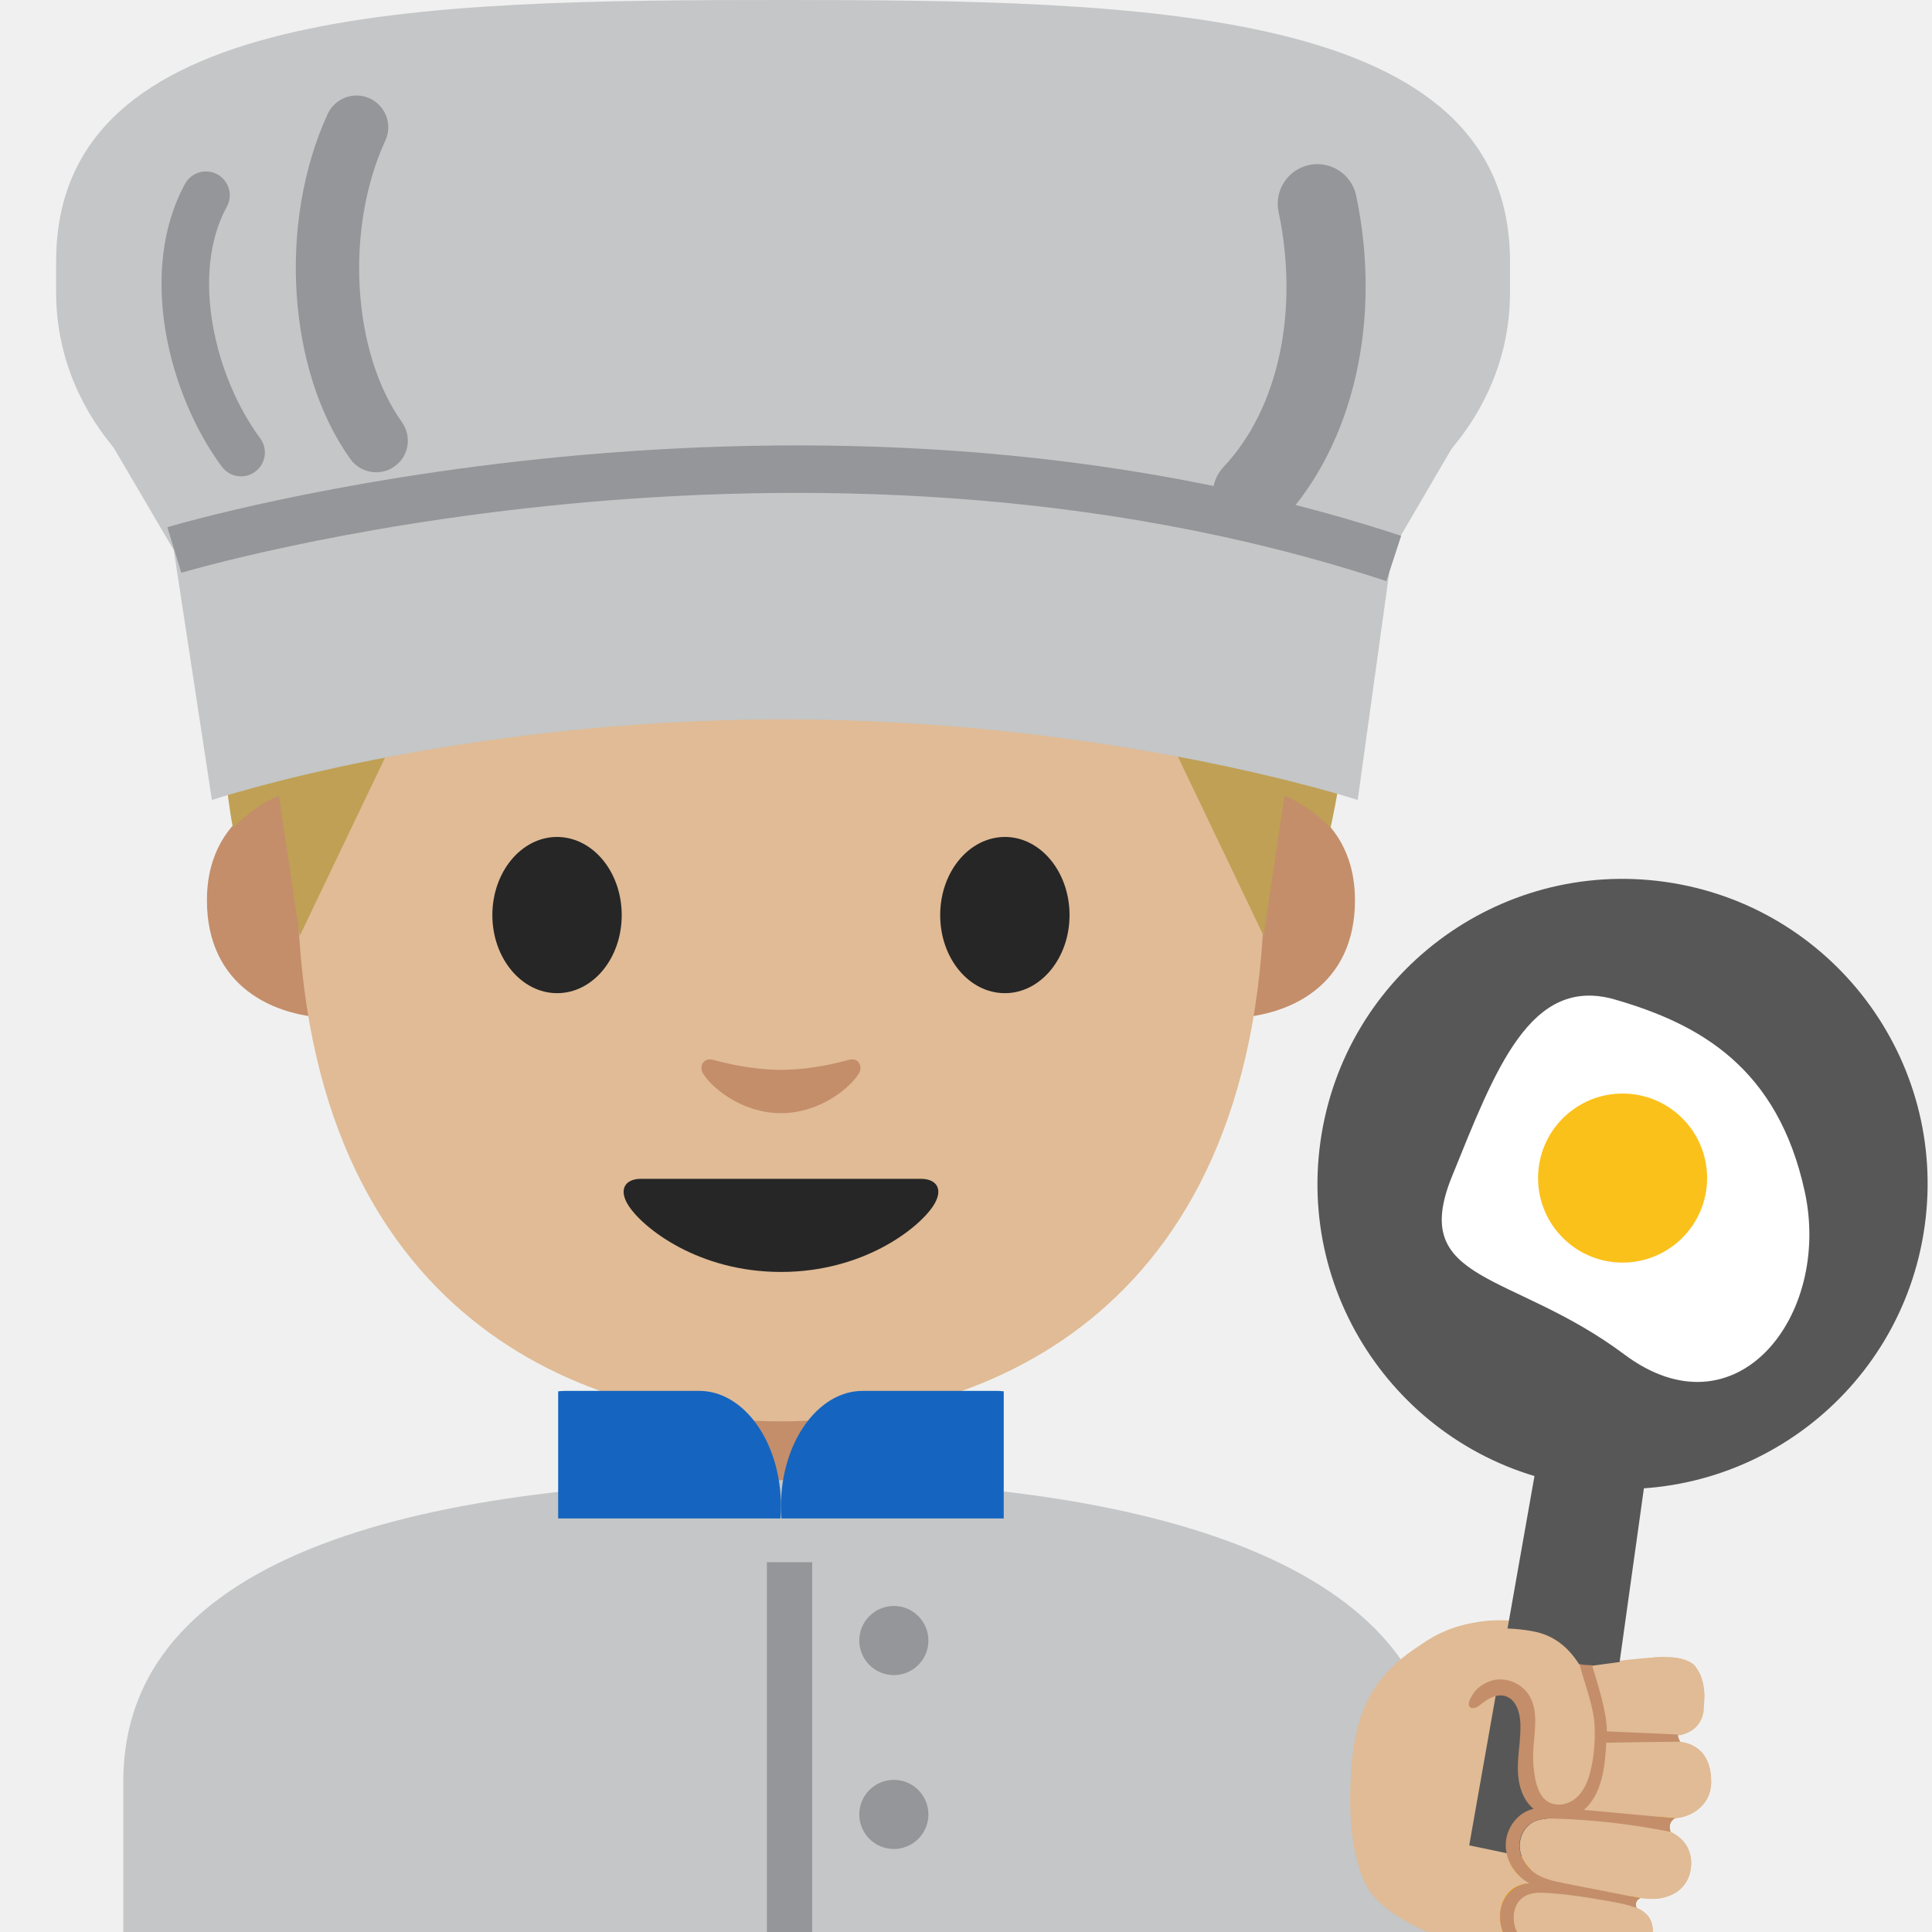
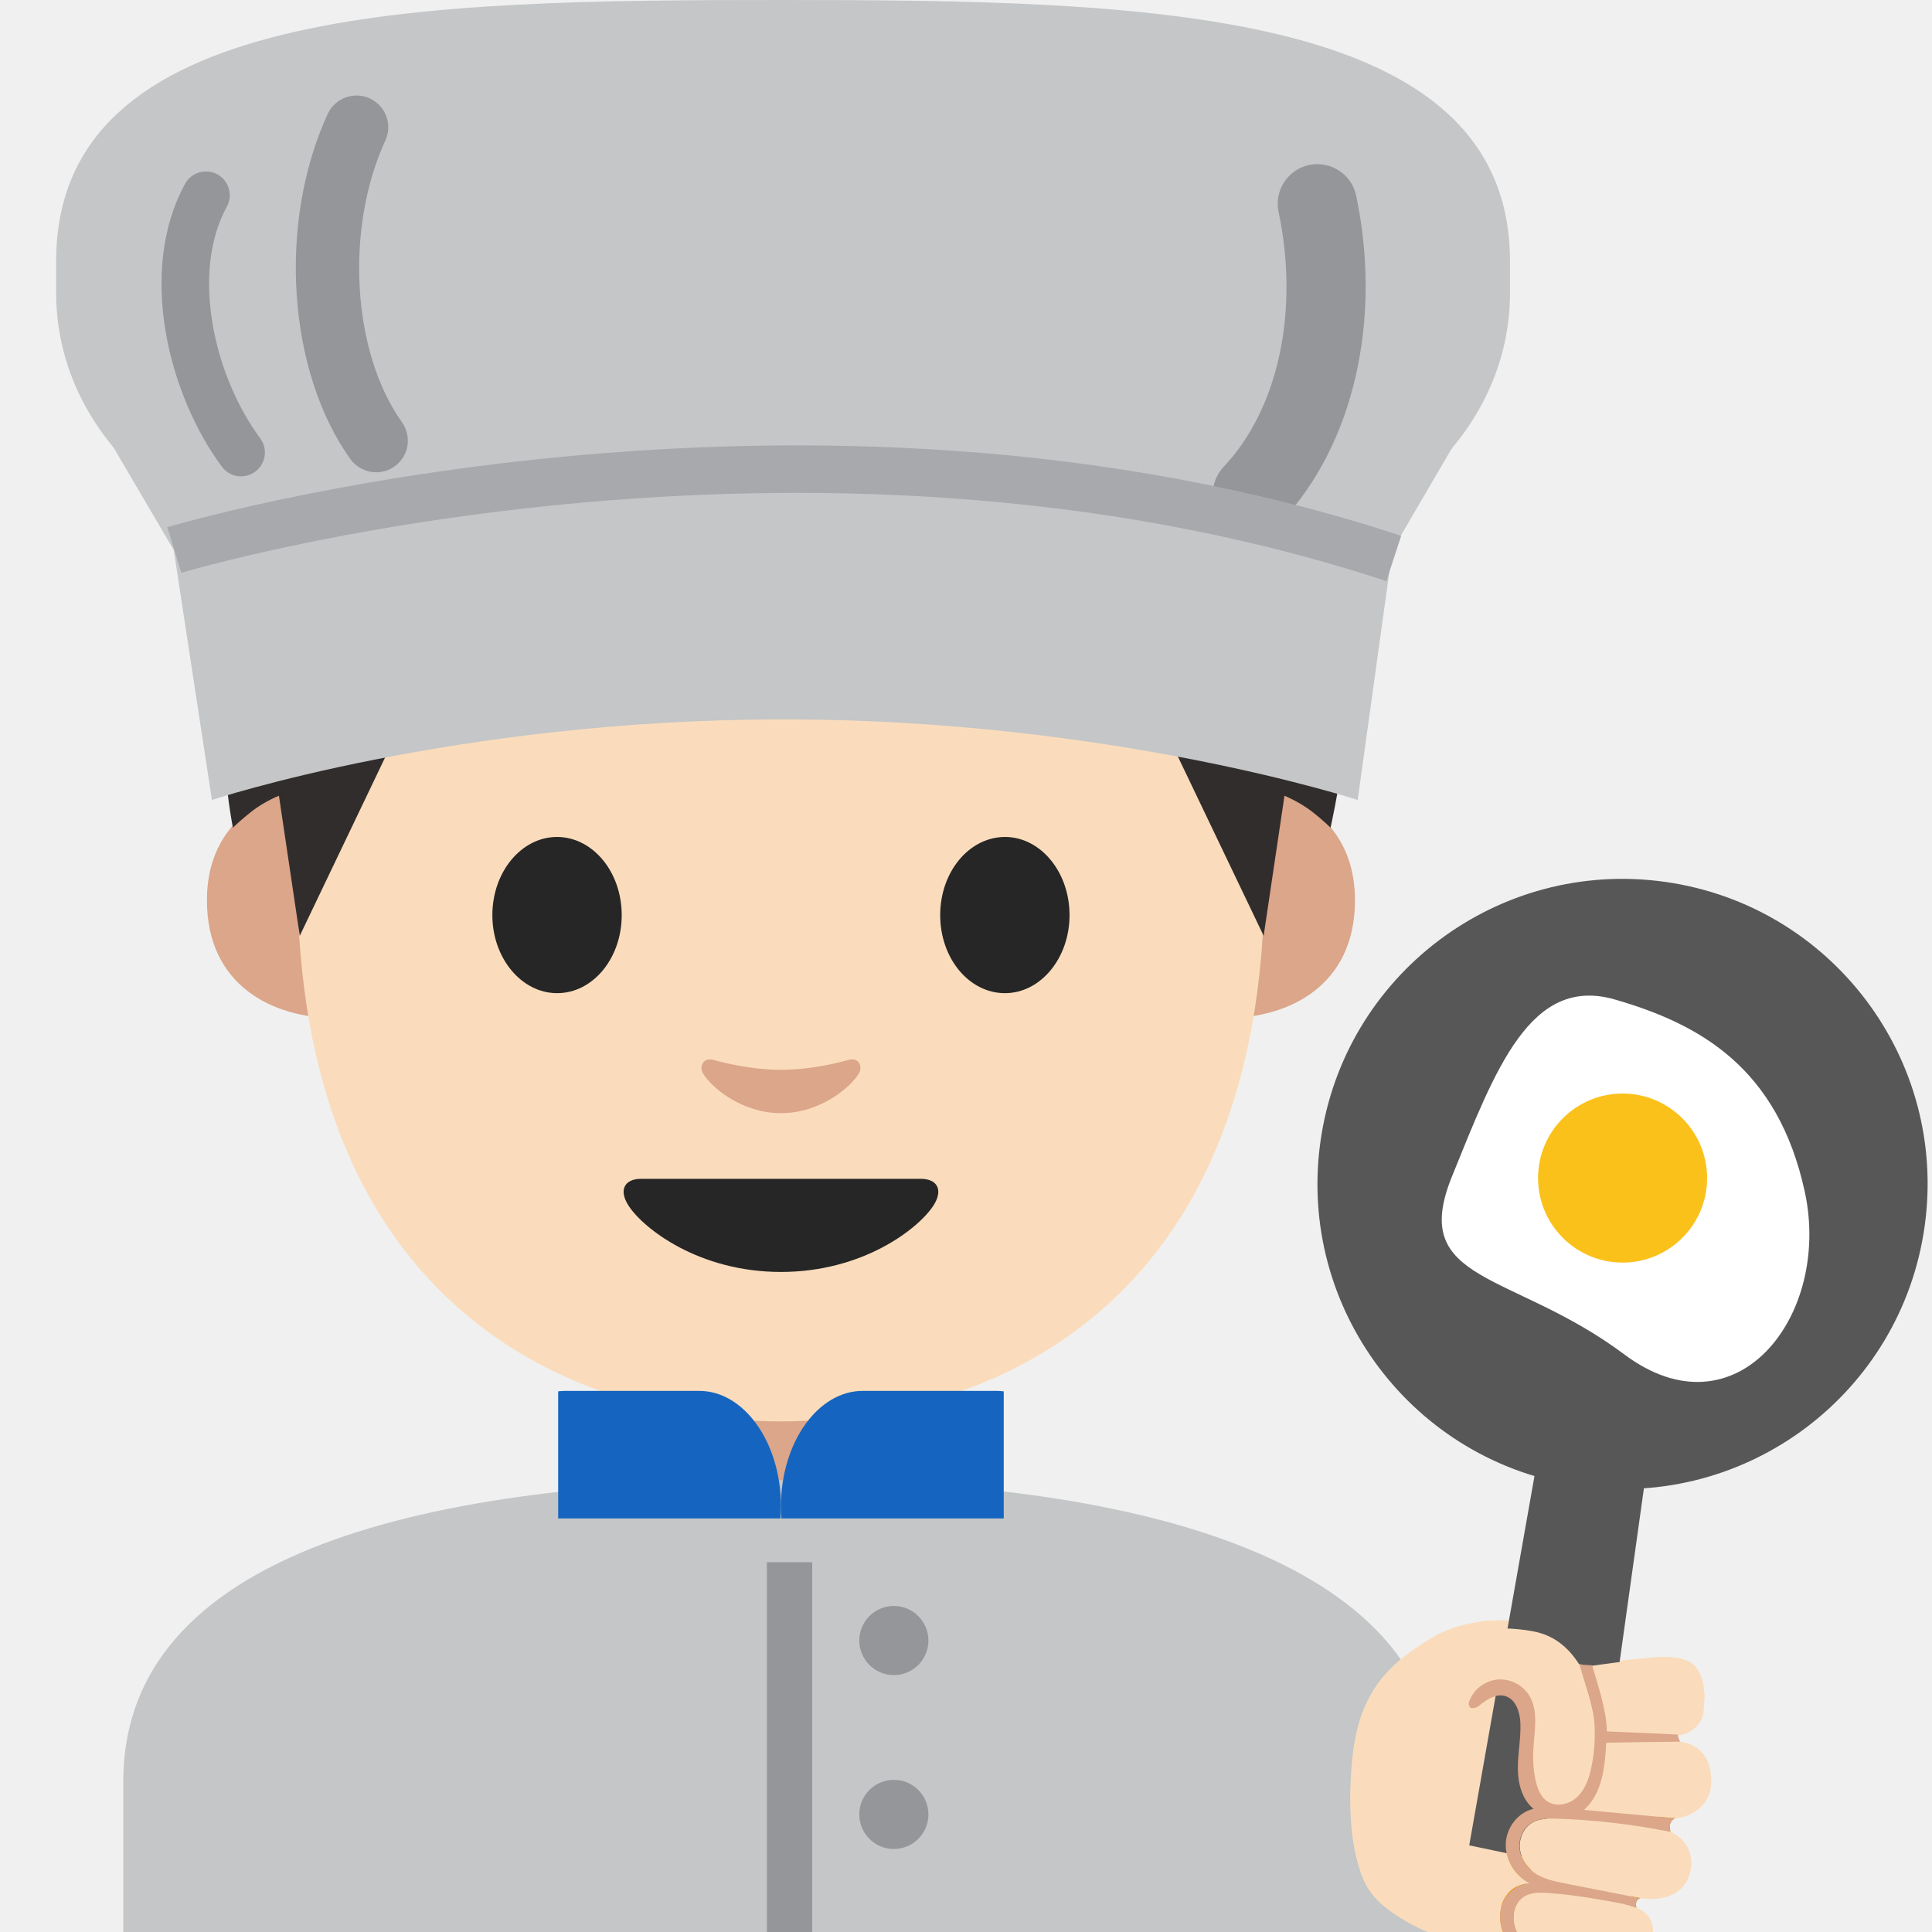
<svg xmlns="http://www.w3.org/2000/svg" xmlns:xlink="http://www.w3.org/1999/xlink" version="1.1" x="0px" y="0px" viewBox="0 0 128 128" style="enable-background:new 0 0 128 128;" xml:space="preserve">
  <g id="Layer_1">
-     <path id="XMLID_8_" style="fill:#C48E6A;" d="M51.69,90.18h-9.08v9.59c0,4.34,3.7,7.86,8.26,7.86h1.65c4.56,0,8.26-3.52,8.26-7.86   v-9.59H51.69z" />
+     <path id="XMLID_8_" style="fill:#DBA689;" d="M51.69,90.18h-9.08v9.59c0,4.34,3.7,7.86,8.26,7.86h1.65c4.56,0,8.26-3.52,8.26-7.86   v-9.59H51.69z" />
  </g>
  <g id="Layer_4">
    <g>
-       <path id="XMLID_464_" style="fill:#C48E6A;" d="M83.88,52.28c0,0,5.89,1.02,5.89,7.37c0,5.6-4.3,7.81-8.6,7.81V52.28H83.88z" />
-       <path id="XMLID_463_" style="fill:#C48E6A;" d="M19.6,52.28c0,0-5.89,1.02-5.89,7.37c0,5.6,4.3,7.81,8.6,7.81V52.28H19.6z" />
-       <path id="XMLID_461_" style="fill:#E0BB95;" d="M51.74,10.72c-25.4,0-32.04,19.69-32.04,47.35c0,28.68,18.43,36.1,32.04,36.1    c13.41,0,32.04-7.2,32.04-36.1C83.78,30.41,77.14,10.72,51.74,10.72z" />
+       <path id="XMLID_464_" style="fill:#DBA689;" d="M83.88,52.28c0,0,5.89,1.02,5.89,7.37c0,5.6-4.3,7.81-8.6,7.81V52.28H83.88z" />
+       <path id="XMLID_463_" style="fill:#DBA689;" d="M19.6,52.28c0,0-5.89,1.02-5.89,7.37c0,5.6,4.3,7.81,8.6,7.81V52.28H19.6z" />
+       <path id="XMLID_461_" style="fill:#FADCBC;" d="M51.74,10.72c-25.4,0-32.04,19.69-32.04,47.35c0,28.68,18.43,36.1,32.04,36.1    c13.41,0,32.04-7.2,32.04-36.1C83.78,30.41,77.14,10.72,51.74,10.72z" />
      <path id="XMLID_460_" style="fill:#262626;" d="M41.19,60.63c0,2.86-1.91,5.17-4.28,5.17c-2.36,0-4.29-2.32-4.29-5.17    c0-2.86,1.92-5.18,4.29-5.18C39.28,55.46,41.19,57.77,41.19,60.63" />
      <path id="XMLID_459_" style="fill:#262626;" d="M62.29,60.63c0,2.86,1.91,5.17,4.29,5.17c2.36,0,4.28-2.32,4.28-5.17    c0-2.86-1.92-5.18-4.28-5.18C64.2,55.46,62.29,57.77,62.29,60.63" />
      <path id="XMLID_458_" style="fill:#262626;" d="M61.01,78.1c-1.3,0-9.27,0-9.27,0s-7.98,0-9.27,0c-1.06,0-1.52,0.71-0.82,1.79    c0.98,1.5,4.64,4.38,10.09,4.38s9.11-2.88,10.09-4.38C62.53,78.82,62.08,78.1,61.01,78.1z" />
-       <path id="XMLID_457_" style="fill:#C48E6A;" d="M56.22,70.22c-1.58,0.45-3.22,0.66-4.48,0.66s-2.9-0.22-4.48-0.66    c-0.67-0.19-0.94,0.45-0.7,0.87c0.5,0.88,2.52,2.66,5.18,2.66c2.66,0,4.68-1.78,5.18-2.66C57.16,70.67,56.9,70.03,56.22,70.22z" />
-       <path id="XMLID_456_" style="fill:#BFA055;" d="M52.51,7.1c0,0-0.5-0.02-0.71-0.01c-0.21,0-0.71,0.01-0.71,0.01    C23.68,7.63,17.54,24.32,15.42,35.56c-1.86,9.86,0.01,19.28,0.01,19.28s0.44-0.45,1.24-1.08c0.86-0.67,1.81-1.04,1.81-1.04    l1.38,9.28l9.13-19.08c0.06-0.12,0.18-0.19,0.31-0.17l5.41,0.6c5.44,0.6,10.91,0.9,16.37,0.91v0.01c0.24,0,0.47-0.01,0.71-0.01    c0.24,0,0.47,0.01,0.71,0.01v-0.01c5.46-0.02,10.93-0.31,16.37-0.91l5.41-0.6c0.13-0.01,0.25,0.06,0.31,0.17l9.13,19.08l1.38-9.28    c0,0,0.95,0.38,1.81,1.04c0.81,0.63,1.24,1.08,1.24,1.08s1.89-8.05,1.89-19.17C90.05,24.23,79.91,7.63,52.51,7.1z" />
+       <path id="XMLID_457_" style="fill:#DBA689;" d="M56.22,70.22c-1.58,0.45-3.22,0.66-4.48,0.66s-2.9-0.22-4.48-0.66    c-0.67-0.19-0.94,0.45-0.7,0.87c0.5,0.88,2.52,2.66,5.18,2.66c2.66,0,4.68-1.78,5.18-2.66C57.16,70.67,56.9,70.03,56.22,70.22z" />
+       <path id="XMLID_456_" style="fill:#312D2D;" d="M52.51,7.1c0,0-0.5-0.02-0.71-0.01c-0.21,0-0.71,0.01-0.71,0.01    C23.68,7.63,17.54,24.32,15.42,35.56c-1.86,9.86,0.01,19.28,0.01,19.28s0.44-0.45,1.24-1.08c0.86-0.67,1.81-1.04,1.81-1.04    l1.38,9.28l9.13-19.08c0.06-0.12,0.18-0.19,0.31-0.17l5.41,0.6c5.44,0.6,10.91,0.9,16.37,0.91v0.01c0.24,0,0.47-0.01,0.71-0.01    c0.24,0,0.47,0.01,0.71,0.01v-0.01c5.46-0.02,10.93-0.31,16.37-0.91l5.41-0.6c0.13-0.01,0.25,0.06,0.31,0.17l9.13,19.08l1.38-9.28    c0,0,0.95,0.38,1.81,1.04c0.81,0.63,1.24,1.08,1.24,1.08s1.89-8.05,1.89-19.17C90.05,24.23,79.91,7.63,52.51,7.1z" />
    </g>
    <path id="XMLID_9_" style="fill:#C4C6C7;" d="M8.17,118.03V128h87.14v-9.97c0-15.17-21.15-20-43.01-19.97   C30.59,98.08,8.17,101.96,8.17,118.03z" />
    <g>
      <path style="fill:#1565C0;" d="M46.33,92.15h-8.87c-0.16,0-0.32,0.01-0.48,0.03v8.42h14.73c0.02-0.27,0.03-0.54,0.03-0.81    C51.74,95.59,49.31,92.15,46.33,92.15z" />
      <path style="fill:#1565C0;" d="M57.15,92.15h8.87c0.16,0,0.32,0.01,0.48,0.03v8.42H51.77c-0.02-0.27-0.03-0.54-0.03-0.81    C51.74,95.59,54.18,92.15,57.15,92.15z" />
    </g>
    <rect x="50.81" y="103.5" style="fill:#959699;" width="3" height="24.5" />
    <circle style="fill:#959699;" cx="59.22" cy="108.69" r="2.29" />
    <circle style="fill:#959699;" cx="59.22" cy="120.21" r="2.29" />
    <g>
-       <path style="fill:#E0BB95;" d="M101.86,107.61c1.5,0.37,2.46,1.43,3.13,2.75c1.67-0.3,4.55-0.6,5.39-0.58    c0.99,0.03,2.3,0.14,2.52,2.17c0.14,1.32-0.36,2.41-2.05,2.57c-0.63,0.06-1.28,0.1-1.92,0.13l0.23,0.74    c0.59-0.01,1.12-0.03,1.53-0.03c1.71-0.02,2.68,0.89,2.68,2.7c0,1.59-1.37,2.34-2.37,2.4c-0.53,0.03-2.01-0.05-3.47-0.19    l-0.15,0.31l-0.06,0.09c0.92,0.14,1.8,0.29,2.42,0.4c1.67,0.3,2.47,1.41,2.28,2.73c-0.23,1.6-1.66,2.04-2.65,2.01    c-0.74-0.02-3.34-0.43-5.08-0.8l-0.34,0.49c0.12,0.02,0.25,0.04,0.39,0.06c0.02,0,0.04,0.01,0.07,0.01    c0.12,0.02,0.23,0.04,0.35,0.06c0.03,0,0.05,0.01,0.08,0.01c0.14,0.02,0.28,0.05,0.42,0.07c0.01,0,0.01,0,0.02,0    c0.15,0.02,0.3,0.05,0.45,0.08c0.03,0,0.06,0.01,0.08,0.01c0.12,0.02,0.23,0.04,0.35,0.06c0.05,0.01,0.09,0.02,0.14,0.02    c0.1,0.02,0.2,0.04,0.29,0.05c0.05,0.01,0.1,0.02,0.15,0.03c0.1,0.02,0.19,0.04,0.28,0.05c0.05,0.01,0.09,0.02,0.14,0.03    c0.13,0.03,0.27,0.05,0.39,0.08c1.53,0.32,2.11,1.01,1.92,2.22c-0.26,1.7-1.97,2.08-2.88,1.99c-0.91-0.08-3.97-0.71-4.97-1.15    c-0.06-0.03-0.12-0.06-0.18-0.09l-0.35,0.5c-4.5-0.3-7.73-2.18-7.73-2.18c-2.64-1.48-3.08-2.62-3.52-4.43    c-0.5-2.06-0.38-4.5-0.36-4.88c0.16-4.1,1.07-6.75,4.38-8.95c0.8-0.53,1.97-1.46,4.56-1.76    C99.42,107.29,100.86,107.36,101.86,107.61z" />
+       <path style="fill:#FADCBC;" d="M101.86,107.61c1.5,0.37,2.46,1.43,3.13,2.75c1.67-0.3,4.55-0.6,5.39-0.58    c0.99,0.03,2.3,0.14,2.52,2.17c0.14,1.32-0.36,2.41-2.05,2.57c-0.63,0.06-1.28,0.1-1.92,0.13l0.23,0.74    c0.59-0.01,1.12-0.03,1.53-0.03c1.71-0.02,2.68,0.89,2.68,2.7c0,1.59-1.37,2.34-2.37,2.4c-0.53,0.03-2.01-0.05-3.47-0.19    l-0.15,0.31l-0.06,0.09c0.92,0.14,1.8,0.29,2.42,0.4c1.67,0.3,2.47,1.41,2.28,2.73c-0.23,1.6-1.66,2.04-2.65,2.01    c-0.74-0.02-3.34-0.43-5.08-0.8l-0.34,0.49c0.12,0.02,0.25,0.04,0.39,0.06c0.02,0,0.04,0.01,0.07,0.01    c0.12,0.02,0.23,0.04,0.35,0.06c0.03,0,0.05,0.01,0.08,0.01c0.14,0.02,0.28,0.05,0.42,0.07c0.01,0,0.01,0,0.02,0    c0.15,0.02,0.3,0.05,0.45,0.08c0.03,0,0.06,0.01,0.08,0.01c0.12,0.02,0.23,0.04,0.35,0.06c0.05,0.01,0.09,0.02,0.14,0.02    c0.1,0.02,0.2,0.04,0.29,0.05c0.05,0.01,0.1,0.02,0.15,0.03c0.1,0.02,0.19,0.04,0.28,0.05c0.05,0.01,0.09,0.02,0.14,0.03    c0.13,0.03,0.27,0.05,0.39,0.08c1.53,0.32,2.11,1.01,1.92,2.22c-0.26,1.7-1.97,2.08-2.88,1.99c-0.91-0.08-3.97-0.71-4.97-1.15    c-0.06-0.03-0.12-0.06-0.18-0.09l-0.35,0.5c-4.5-0.3-7.73-2.18-7.73-2.18c-2.64-1.48-3.08-2.62-3.52-4.43    c-0.5-2.06-0.38-4.5-0.36-4.88c0.16-4.1,1.07-6.75,4.38-8.95c0.8-0.53,1.97-1.46,4.56-1.76    C99.42,107.29,100.86,107.36,101.86,107.61z" />
      <path style="fill:#E49500;" d="M105.6,114.42c0,0,0.04-2.06-0.61-4.06l0.72-0.13c0,0,0.51,1.42,0.69,3.52    c0.03,0.34,0.04,0.65,0.04,0.95l0.64-0.04l4.29-0.24c0,0-0.32,0.06-0.32,0.54c0,0.2,0.12,0.33,0.21,0.41    c-0.18-0.02-0.38-0.04-0.58-0.03l-4.26,0.11c-0.01,0.12-0.01,0.24-0.02,0.37c-0.1,1.74-0.51,3.41-1.48,4.05    c3.22,0.38,6.08,0.57,6.08,0.57c-0.56,0.23-0.32,0.91-0.32,0.91c-2.17-0.59-7.43-0.9-7.43-0.9c-2.22-0.19-2.52,1.31-2.52,1.31    c-0.41,1.81,1.56,2.64,1.56,2.64c0.26,0.15,2.61,0.62,4.29,0.94l1.68,0.31l0,0h0l0.47,0.09c-0.05-0.01-0.25-0.02-0.33,0.31    c-0.04,0.16,0,0.27,0.03,0.34c-0.25-0.11-0.55-0.21-0.9-0.28c-0.79-0.16-3.18-0.55-3.36-0.58l-0.6-0.08    c-1.98-0.26-2.46,0.09-2.46,0.09c-1.1,0.58-0.78,1.98-0.78,1.98c0.24,1.35,1.73,1.77,1.73,1.77c0.57,0.17,3.59,0.9,3.59,0.9    l-4.57-0.6c-0.32-0.1-0.44-0.25-0.62-0.39c-1.61-1.32-0.93-3.11-0.93-3.11c0.25-0.69,0.77-1,0.77-1c0.31-0.19,0.67-0.29,1.04-0.33    c-1.87-0.99-1.57-2.99-1.57-2.99c0.24-1.23,1.13-1.75,1.83-1.97c-0.06-0.05-0.13-0.1-0.19-0.16c0,0-1.2-0.79-0.76-4.18    c0.15-1.14,0.13-1.3,0.01-2.02c0,0-0.43-1.54-1.71-1.05c0,0-0.43,0.11-1.1,0.64c0,0-0.54,0.42-0.53-0.24    c0-0.2,0.14-0.56,0.41-0.87c0,0,0.28-0.33,0.97-0.52c0,0,1.79-0.71,2.68,1.08c0.47,0.94,0.38,1.56,0.23,2.52c0,0-0.28,3.03,0.51,4    c0,0,0.78,0.89,2.03,0.34C104.16,119.36,105.86,118.42,105.6,114.42z" />
    </g>
    <g>
      <ellipse transform="matrix(0.1391 -0.9903 0.9903 0.1391 14.8652 173.986)" style="fill:#575757;" cx="107.5" cy="78.44" rx="20.21" ry="20.21" />
      <polygon style="fill:#575757;" points="105.37,123.94 97.34,122.26 103.14,89.43 110.06,90.4   " />
    </g>
    <g>
      <path style="fill:#FFFFFF;" d="M119.57,78.95c1.79,8.23-4.55,16.33-11.96,10.78c-7.41-5.54-14.3-4.67-11.42-11.77    c2.88-7.1,5.19-13.36,10.8-11.74C112.6,67.84,117.78,70.72,119.57,78.95z" />
    </g>
    <circle style="fill:#FBC11B;" cx="107.5" cy="78.05" r="5.6" />
  </g>
  <g id="Layer_3">
-     <path style="fill:#E0BB95;" d="M110.89,120.45c0.04,0,0.08,0,0.11,0c0.99-0.06,2.36-0.81,2.37-2.4c0-1.74-0.89-2.64-2.48-2.69   c0,0-0.03-0.16-0.07-0.37c0.17-0.01,0.35-0.02,0.52-0.03c0.88-0.21,1.34-0.74,1.5-1.42c0.06-0.1,0.08-1.24,0.07-1.37   c-0.08-1.07-0.47-1.57-0.47-1.57c-0.4-1.02-2.86-0.79-2.86-0.79l-4.49,0.6c-0.16-0.05-0.32-0.1-0.47-0.15   c-0.65-1.02-1.52-1.81-2.77-2.12c-1-0.24-2.43-0.32-3.44-0.2c-2.59,0.3-3.76,1.23-4.56,1.76c-0.17,0.11-0.31,0.23-0.46,0.35   c0.91,1.65,2.29,3.38,3.98,3.09c0.11-0.25,0.29-0.51,0.37-0.6c0.36-0.39,0.86-0.67,1.39-0.73c0.83-0.1,1.69,0.31,2.14,1.01   c0.7,1.08-0.11,2.51-0.16,3.8c-0.02,0.61,0.48,1.2,0.6,1.8c0.11,0.57,0.33,1.17,0.82,1.48c0.03,0.02,0.08,0.02,0.11,0.04   c-0.03,0.1-0.1,0.3-0.18,0.56c-0.32,0.02-0.63,0.08-0.9,0.23c-0.62,0.34-0.94,1.09-0.86,1.78c0.06,0.51,0.33,0.98,0.71,1.33   c-0.24,0.78-0.44,1.48-0.54,1.89c-0.69,0.53-0.76,1.66-0.28,2.41c0.5,0.79,1.42,1.22,2.33,1.45c0.91,0.23,1.85,0.31,2.74,0.61   c-0.05-0.01-0.09-0.01-0.14-0.02c0.45,0.08,0.83,0.14,1.07,0.16c0.9,0.08,2.62-0.3,2.88-1.99c0.15-0.97-0.21-1.6-1.14-1.98   c-0.07-0.25-0.19-0.53-0.26-0.74c0.17,0.03,0.35,0.07,0.52,0.1c0.33,0.04,0.61,0.07,0.78,0.07c0.99,0.03,2.43-0.41,2.65-2.01   c0.15-1.06-0.34-1.97-1.4-2.45c-0.39-0.08-0.79-0.14-1.18-0.21c0.16-0.26,0.32-0.52,0.48-0.77   C110.24,120.39,110.57,120.42,110.89,120.45z" />
-     <path style="fill:#C48E6A;" d="M111.33,115.39c-0.14-0.18-0.17-0.47-0.17-0.47c-0.01,0-0.02,0-0.03,0   c-0.36-0.03-4.67-0.21-4.67-0.21c-0.02-1.39-0.59-3.05-0.98-4.38c-0.26-0.03-0.57,0-0.84-0.09c0.34,1.31,0.97,2.84,1.01,4.18   c0.03,0.9-0.03,1.79-0.22,2.67c-0.15,0.71-0.39,1.43-0.91,1.94c-0.52,0.51-1.37,0.72-1.98,0.33c-0.49-0.31-0.7-0.91-0.82-1.48   c-0.12-0.6-0.17-1.21-0.14-1.81c0.05-1.29,0.4-2.7-0.29-3.78c-0.45-0.7-1.32-1.11-2.14-1.01c-0.53,0.06-1.03,0.34-1.39,0.73   c-0.17,0.19-0.83,1.13-0.15,1.15c0.19,0,0.36-0.13,0.51-0.25c0.46-0.37,1.04-0.71,1.61-0.54c0.7,0.21,0.97,1.06,1,1.79   c0.04,1-0.17,1.99-0.17,2.98c0,1,0.27,2.07,1.04,2.7c-1.04,0.23-1.81,1.26-1.84,2.33c-0.03,1.07,0.64,2.09,1.57,2.61   c-0.87,0.02-1.63,0.72-1.86,1.56c-0.23,0.84,0.03,1.76,0.56,2.45c0.23,0.3,0.51,0.56,0.85,0.72c0.07,0.03,0.15,0.05,0.23,0.07   l0.32-0.46l-0.11,0.15l-0.22,0.31c0.23,0.07,0.48,0.11,0.72,0.15c0.14,0.02,0.28,0.04,0.43,0.05c1.09,0.14,2.18,0.28,3.27,0.41   c0.05,0.01,0.09,0.01,0.14,0.02c-0.89-0.3-1.83-0.38-2.74-0.61c-0.91-0.23-1.82-0.66-2.33-1.45c-0.5-0.79-0.41-2,0.38-2.49   c0.48-0.3,1.07-0.28,1.63-0.24c0.89,0.06,1.77,0.17,2.65,0.31c0.24,0.04,0.48,0.08,0.71,0.12c0.06,0.01,0.12,0.02,0.18,0.03   c0.05,0.01,0.09,0.02,0.14,0.02c0.1,0.02,0.2,0.04,0.29,0.05c0.05,0.01,0.1,0.02,0.15,0.03c0.1,0.02,0.19,0.04,0.28,0.05   c0.05,0.01,0.09,0.02,0.14,0.03c0.13,0.03,0.27,0.05,0.39,0.08c0.27,0.06,0.49,0.13,0.7,0.2c0.06,0.02,0.13,0.03,0.19,0.05   c-0.14-0.23,0.03-0.58,0.29-0.62c-0.05-0.01-0.09-0.02-0.14-0.03c-1.63-0.32-3.26-0.64-4.89-0.96c-0.64-0.13-1.3-0.26-1.85-0.59   c-0.6-0.36-1.06-0.98-1.15-1.68c-0.09-0.7,0.24-1.45,0.86-1.78c0.47-0.26,1.03-0.25,1.57-0.24c2.51,0.08,5.02,0.37,7.49,0.86   c0.02,0,0.05,0.01,0.07,0.01c-0.16-0.31,0-0.75,0.32-0.89c-0.04,0-0.08-0.01-0.11-0.01c-1.98-0.18-3.96-0.37-5.94-0.55   c1.21-1.06,1.39-2.85,1.48-4.45C106.42,115.45,111.13,115.39,111.33,115.39z" />
+     <path style="fill:#FADCBC;" d="M110.89,120.45c0.04,0,0.08,0,0.11,0c0.99-0.06,2.36-0.81,2.37-2.4c0-1.74-0.89-2.64-2.48-2.69   c0,0-0.03-0.16-0.07-0.37c0.17-0.01,0.35-0.02,0.52-0.03c0.88-0.21,1.34-0.74,1.5-1.42c0.06-0.1,0.08-1.24,0.07-1.37   c-0.08-1.07-0.47-1.57-0.47-1.57c-0.4-1.02-2.86-0.79-2.86-0.79l-4.49,0.6c-0.16-0.05-0.32-0.1-0.47-0.15   c-0.65-1.02-1.52-1.81-2.77-2.12c-1-0.24-2.43-0.32-3.44-0.2c-2.59,0.3-3.76,1.23-4.56,1.76c-0.17,0.11-0.31,0.23-0.46,0.35   c0.91,1.65,2.29,3.38,3.98,3.09c0.11-0.25,0.29-0.51,0.37-0.6c0.36-0.39,0.86-0.67,1.39-0.73c0.83-0.1,1.69,0.31,2.14,1.01   c0.7,1.08-0.11,2.51-0.16,3.8c-0.02,0.61,0.48,1.2,0.6,1.8c0.11,0.57,0.33,1.17,0.82,1.48c0.03,0.02,0.08,0.02,0.11,0.04   c-0.03,0.1-0.1,0.3-0.18,0.56c-0.32,0.02-0.63,0.08-0.9,0.23c-0.62,0.34-0.94,1.09-0.86,1.78c0.06,0.51,0.33,0.98,0.71,1.33   c-0.24,0.78-0.44,1.48-0.54,1.89c-0.69,0.53-0.76,1.66-0.28,2.41c0.5,0.79,1.42,1.22,2.33,1.45c0.91,0.23,1.85,0.31,2.74,0.61   c-0.05-0.01-0.09-0.01-0.14-0.02c0.45,0.08,0.83,0.14,1.07,0.16c0.9,0.08,2.62-0.3,2.88-1.99c0.15-0.97-0.21-1.6-1.14-1.98   c-0.07-0.25-0.19-0.53-0.26-0.74c0.17,0.03,0.35,0.07,0.52,0.1c0.33,0.04,0.61,0.07,0.78,0.07c0.99,0.03,2.43-0.41,2.65-2.01   c0.15-1.06-0.34-1.97-1.4-2.45c-0.39-0.08-0.79-0.14-1.18-0.21c0.16-0.26,0.32-0.52,0.48-0.77   C110.24,120.39,110.57,120.42,110.89,120.45z" />
+     <path style="fill:#DBA689;" d="M111.33,115.39c-0.14-0.18-0.17-0.47-0.17-0.47c-0.01,0-0.02,0-0.03,0   c-0.36-0.03-4.67-0.21-4.67-0.21c-0.02-1.39-0.59-3.05-0.98-4.38c-0.26-0.03-0.57,0-0.84-0.09c0.34,1.31,0.97,2.84,1.01,4.18   c0.03,0.9-0.03,1.79-0.22,2.67c-0.15,0.71-0.39,1.43-0.91,1.94c-0.52,0.51-1.37,0.72-1.98,0.33c-0.49-0.31-0.7-0.91-0.82-1.48   c-0.12-0.6-0.17-1.21-0.14-1.81c0.05-1.29,0.4-2.7-0.29-3.78c-0.45-0.7-1.32-1.11-2.14-1.01c-0.53,0.06-1.03,0.34-1.39,0.73   c-0.17,0.19-0.83,1.13-0.15,1.15c0.19,0,0.36-0.13,0.51-0.25c0.46-0.37,1.04-0.71,1.61-0.54c0.7,0.21,0.97,1.06,1,1.79   c0.04,1-0.17,1.99-0.17,2.98c0,1,0.27,2.07,1.04,2.7c-1.04,0.23-1.81,1.26-1.84,2.33c-0.03,1.07,0.64,2.09,1.57,2.61   c-0.87,0.02-1.63,0.72-1.86,1.56c-0.23,0.84,0.03,1.76,0.56,2.45c0.23,0.3,0.51,0.56,0.85,0.72c0.07,0.03,0.15,0.05,0.23,0.07   l0.32-0.46l-0.11,0.15l-0.22,0.31c0.23,0.07,0.48,0.11,0.72,0.15c0.14,0.02,0.28,0.04,0.43,0.05c1.09,0.14,2.18,0.28,3.27,0.41   c0.05,0.01,0.09,0.01,0.14,0.02c-0.89-0.3-1.83-0.38-2.74-0.61c-0.91-0.23-1.82-0.66-2.33-1.45c-0.5-0.79-0.41-2,0.38-2.49   c0.48-0.3,1.07-0.28,1.63-0.24c0.89,0.06,1.77,0.17,2.65,0.31c0.24,0.04,0.48,0.08,0.71,0.12c0.06,0.01,0.12,0.02,0.18,0.03   c0.05,0.01,0.09,0.02,0.14,0.02c0.1,0.02,0.2,0.04,0.29,0.05c0.05,0.01,0.1,0.02,0.15,0.03c0.1,0.02,0.19,0.04,0.28,0.05   c0.05,0.01,0.09,0.02,0.14,0.03c0.13,0.03,0.27,0.05,0.39,0.08c0.27,0.06,0.49,0.13,0.7,0.2c0.06,0.02,0.13,0.03,0.19,0.05   c-0.14-0.23,0.03-0.58,0.29-0.62c-0.05-0.01-0.09-0.02-0.14-0.03c-1.63-0.32-3.26-0.64-4.89-0.96c-0.64-0.13-1.3-0.26-1.85-0.59   c-0.6-0.36-1.06-0.98-1.15-1.68c-0.09-0.7,0.24-1.45,0.86-1.78c0.47-0.26,1.03-0.25,1.57-0.24c2.51,0.08,5.02,0.37,7.49,0.86   c0.02,0,0.05,0.01,0.07,0.01c-0.16-0.31,0-0.75,0.32-0.89c-0.04,0-0.08-0.01-0.11-0.01c-1.98-0.18-3.96-0.37-5.94-0.55   c1.21-1.06,1.39-2.85,1.48-4.45C106.42,115.45,111.13,115.39,111.33,115.39z" />
    <g>
-       <g>
-         <defs>
-           <path id="SVGID_1_" d="M93.29,36.35c-25.77,7.3-57.78,7.3-83.55,0c1-9.97,1.63-18.61,1.63-28.95c26.5,0,53,0,79.5,0      C90.87,17.74,91.79,25.27,93.29,36.35z" />
-         </defs>
-         <clipPath id="SVGID_2_">
-           <use xlink:href="#SVGID_1_" style="overflow:visible;" />
-         </clipPath>
-       </g>
-       <g>
-         <path style="fill:none;" d="M90.87,38.43c-25.77,7.3-53.73,7.3-79.5,0c0-10.35,0-20.69,0-31.04c26.5,0,53,0,79.5,0     C90.87,17.74,90.87,28.09,90.87,38.43z" />
-       </g>
-       <path style="fill:#C4C6C7;" d="M81.22,36.44H22.55c-10.36,0-18.83-7.66-18.83-17.03v-2.1C3.72,0.33,27.8,0,51.88,0    s48.16,0.5,48.16,17.31v2.1C100.05,28.77,91.57,36.44,81.22,36.44z" />
-       <polygon style="fill:#C4C6C7;" points="7.39,29.42 11.51,36.44 92.25,36.44 96.55,29.08   " />
-       <path style="fill:#C4C6C7;" d="M89.95,53c0,0-16.31-5.34-38.06-5.34S14.04,53,14.04,53l-2.53-16.57c0,0,16.13-4.44,40.31-4.44    s40.43,4.44,40.43,4.44L89.95,53z" />
-       <path style="fill:#959699;" d="M15.97,31.56c-0.48,0-0.96-0.22-1.27-0.64c-3.54-4.77-5.6-12.96-2.44-18.74    c0.42-0.77,1.38-1.04,2.14-0.63c0.76,0.42,1.05,1.38,0.63,2.14c-2.44,4.46-0.79,11.31,2.21,15.35c0.52,0.7,0.37,1.69-0.33,2.21    C16.62,31.46,16.3,31.56,15.97,31.56z" />
-       <path style="fill:#959699;" d="M24.92,31.29c-0.66,0-1.3-0.31-1.71-0.88c-4.17-5.83-4.81-15.66-1.5-22.86    c0.49-1.06,1.74-1.51,2.79-1.03c1.05,0.49,1.52,1.73,1.03,2.79c-2.69,5.84-2.2,14.04,1.1,18.66c0.67,0.95,0.46,2.26-0.49,2.93    C25.77,31.17,25.34,31.29,24.92,31.29z" />
-       <path style="fill:#959699;" d="M82.97,35.38c-0.65,0-1.3-0.24-1.8-0.72c-1.06-1-1.1-2.66-0.11-3.72    c3.64-3.85,5.03-10.33,3.65-16.9c-0.3-1.42,0.61-2.81,2.03-3.11c1.42-0.29,2.81,0.61,3.11,2.03c1.73,8.24-0.17,16.51-4.97,21.6    C84.36,35.1,83.67,35.38,82.97,35.38z" />
-       <path style="fill:#959699;" d="M91.85,38.5c-38.76-12.76-79.43-0.67-79.84-0.55l-0.92-3.02c0.42-0.13,42.04-12.5,81.74,0.57    L91.85,38.5z" />
+       <defs>
+         <path id="SVGID_1_" d="M93.29,36.35c-25.77,7.3-57.78,7.3-83.55,0c1-9.97,1.63-18.61,1.63-28.95c26.5,0,53,0,79.5,0     C90.87,17.74,91.79,25.27,93.29,36.35z" />
+       </defs>
+       <clipPath id="SVGID_2_">
+         <use xlink:href="#SVGID_1_" style="overflow:visible;" />
+       </clipPath>
    </g>
+     <g>
+       <path style="fill:none;" d="M90.87,38.43c-25.77,7.3-53.73,7.3-79.5,0c0-10.35,0-20.69,0-31.04c26.5,0,53,0,79.5,0    C90.87,17.74,90.87,28.09,90.87,38.43z" />
+     </g>
+     <path style="fill:#C4C6C7;" d="M81.22,36.44H22.55c-10.36,0-18.83-7.66-18.83-17.03v-2.1C3.72,0.33,27.8,0,51.88,0   s48.16,0.5,48.16,17.31v2.1C100.05,28.77,91.57,36.44,81.22,36.44z" />
+     <polygon style="fill:#C4C6C7;" points="7.39,29.42 11.51,36.44 92.25,36.44 96.55,29.08  " />
+     <path style="fill:#C4C6C7;" d="M89.95,53c0,0-16.31-5.34-38.06-5.34S14.04,53,14.04,53l-2.53-16.57c0,0,16.13-4.44,40.31-4.44   s40.43,4.44,40.43,4.44L89.95,53z" />
+     <path style="fill:#959699;" d="M15.97,31.56c-0.48,0-0.96-0.22-1.27-0.64c-3.54-4.77-5.6-12.96-2.44-18.74   c0.42-0.77,1.38-1.04,2.14-0.63c0.76,0.42,1.05,1.38,0.63,2.14c-2.44,4.46-0.79,11.31,2.21,15.35c0.52,0.7,0.37,1.69-0.33,2.21   C16.62,31.46,16.3,31.56,15.97,31.56z" />
+     <path style="fill:#959699;" d="M24.92,31.29c-0.66,0-1.3-0.31-1.71-0.88c-4.17-5.83-4.81-15.66-1.5-22.86   c0.49-1.06,1.74-1.51,2.79-1.03c1.05,0.49,1.52,1.73,1.03,2.79c-2.69,5.84-2.2,14.04,1.1,18.66c0.67,0.95,0.46,2.26-0.49,2.93   C25.77,31.17,25.34,31.29,24.92,31.29z" />
+     <path style="fill:#959699;" d="M82.97,35.38c-0.65,0-1.3-0.24-1.8-0.72c-1.06-1-1.1-2.66-0.11-3.72c3.64-3.85,5.03-10.33,3.65-16.9   c-0.3-1.42,0.61-2.81,2.03-3.11c1.42-0.29,2.81,0.61,3.11,2.03c1.73,8.24-0.17,16.51-4.97,21.6C84.36,35.1,83.67,35.38,82.97,35.38   z" />
+     <path style="fill:#A7A9AC;" d="M91.85,38.5c-38.76-12.76-79.43-0.67-79.84-0.55l-0.92-3.02c0.42-0.13,42.04-12.5,81.74,0.57   L91.85,38.5z" />
  </g>
</svg>
